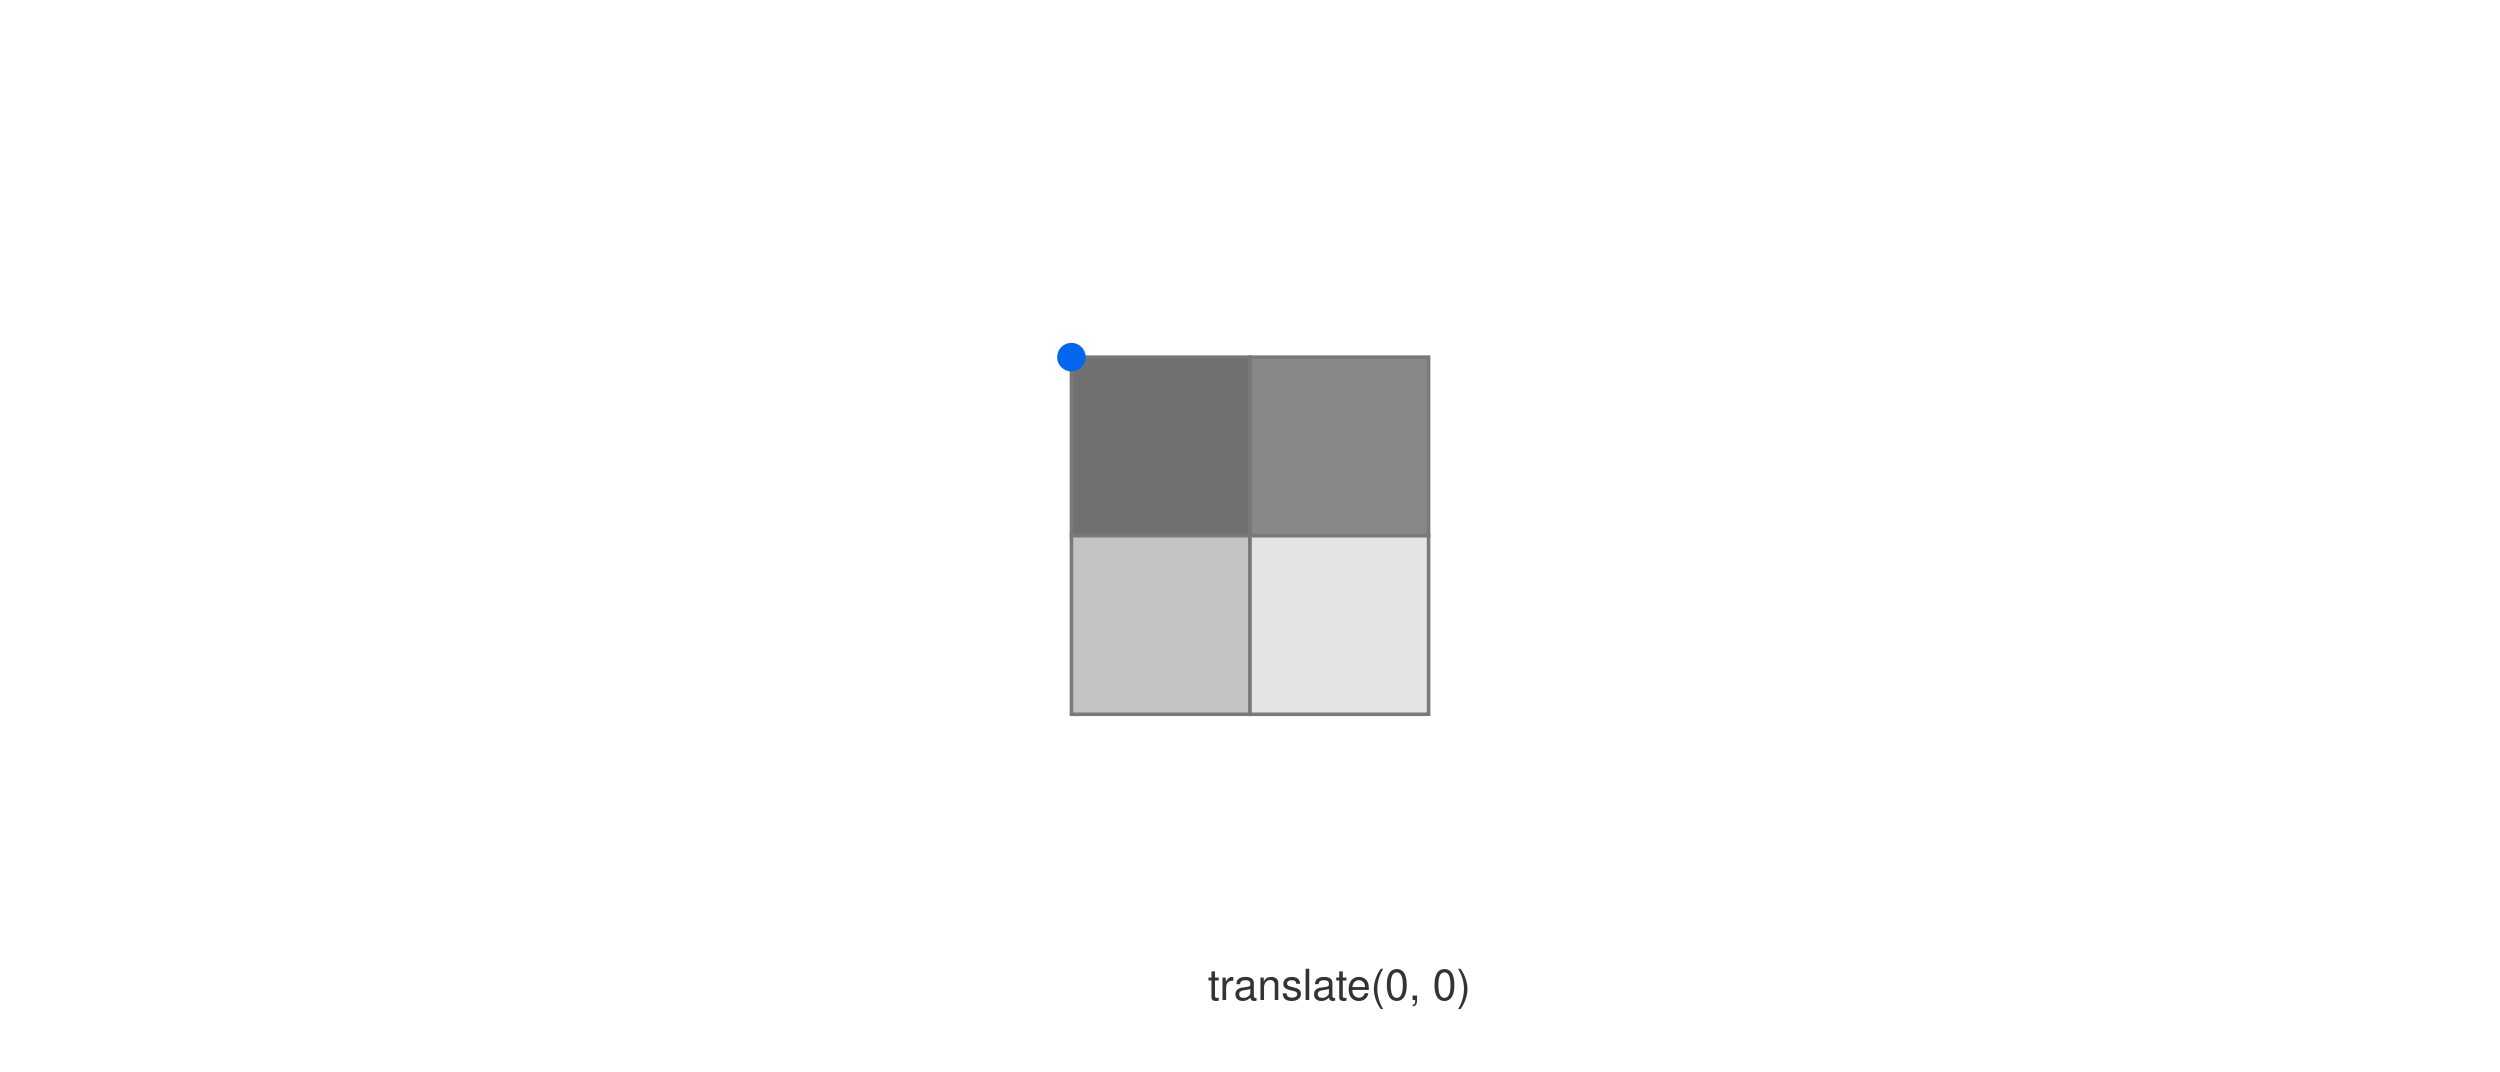
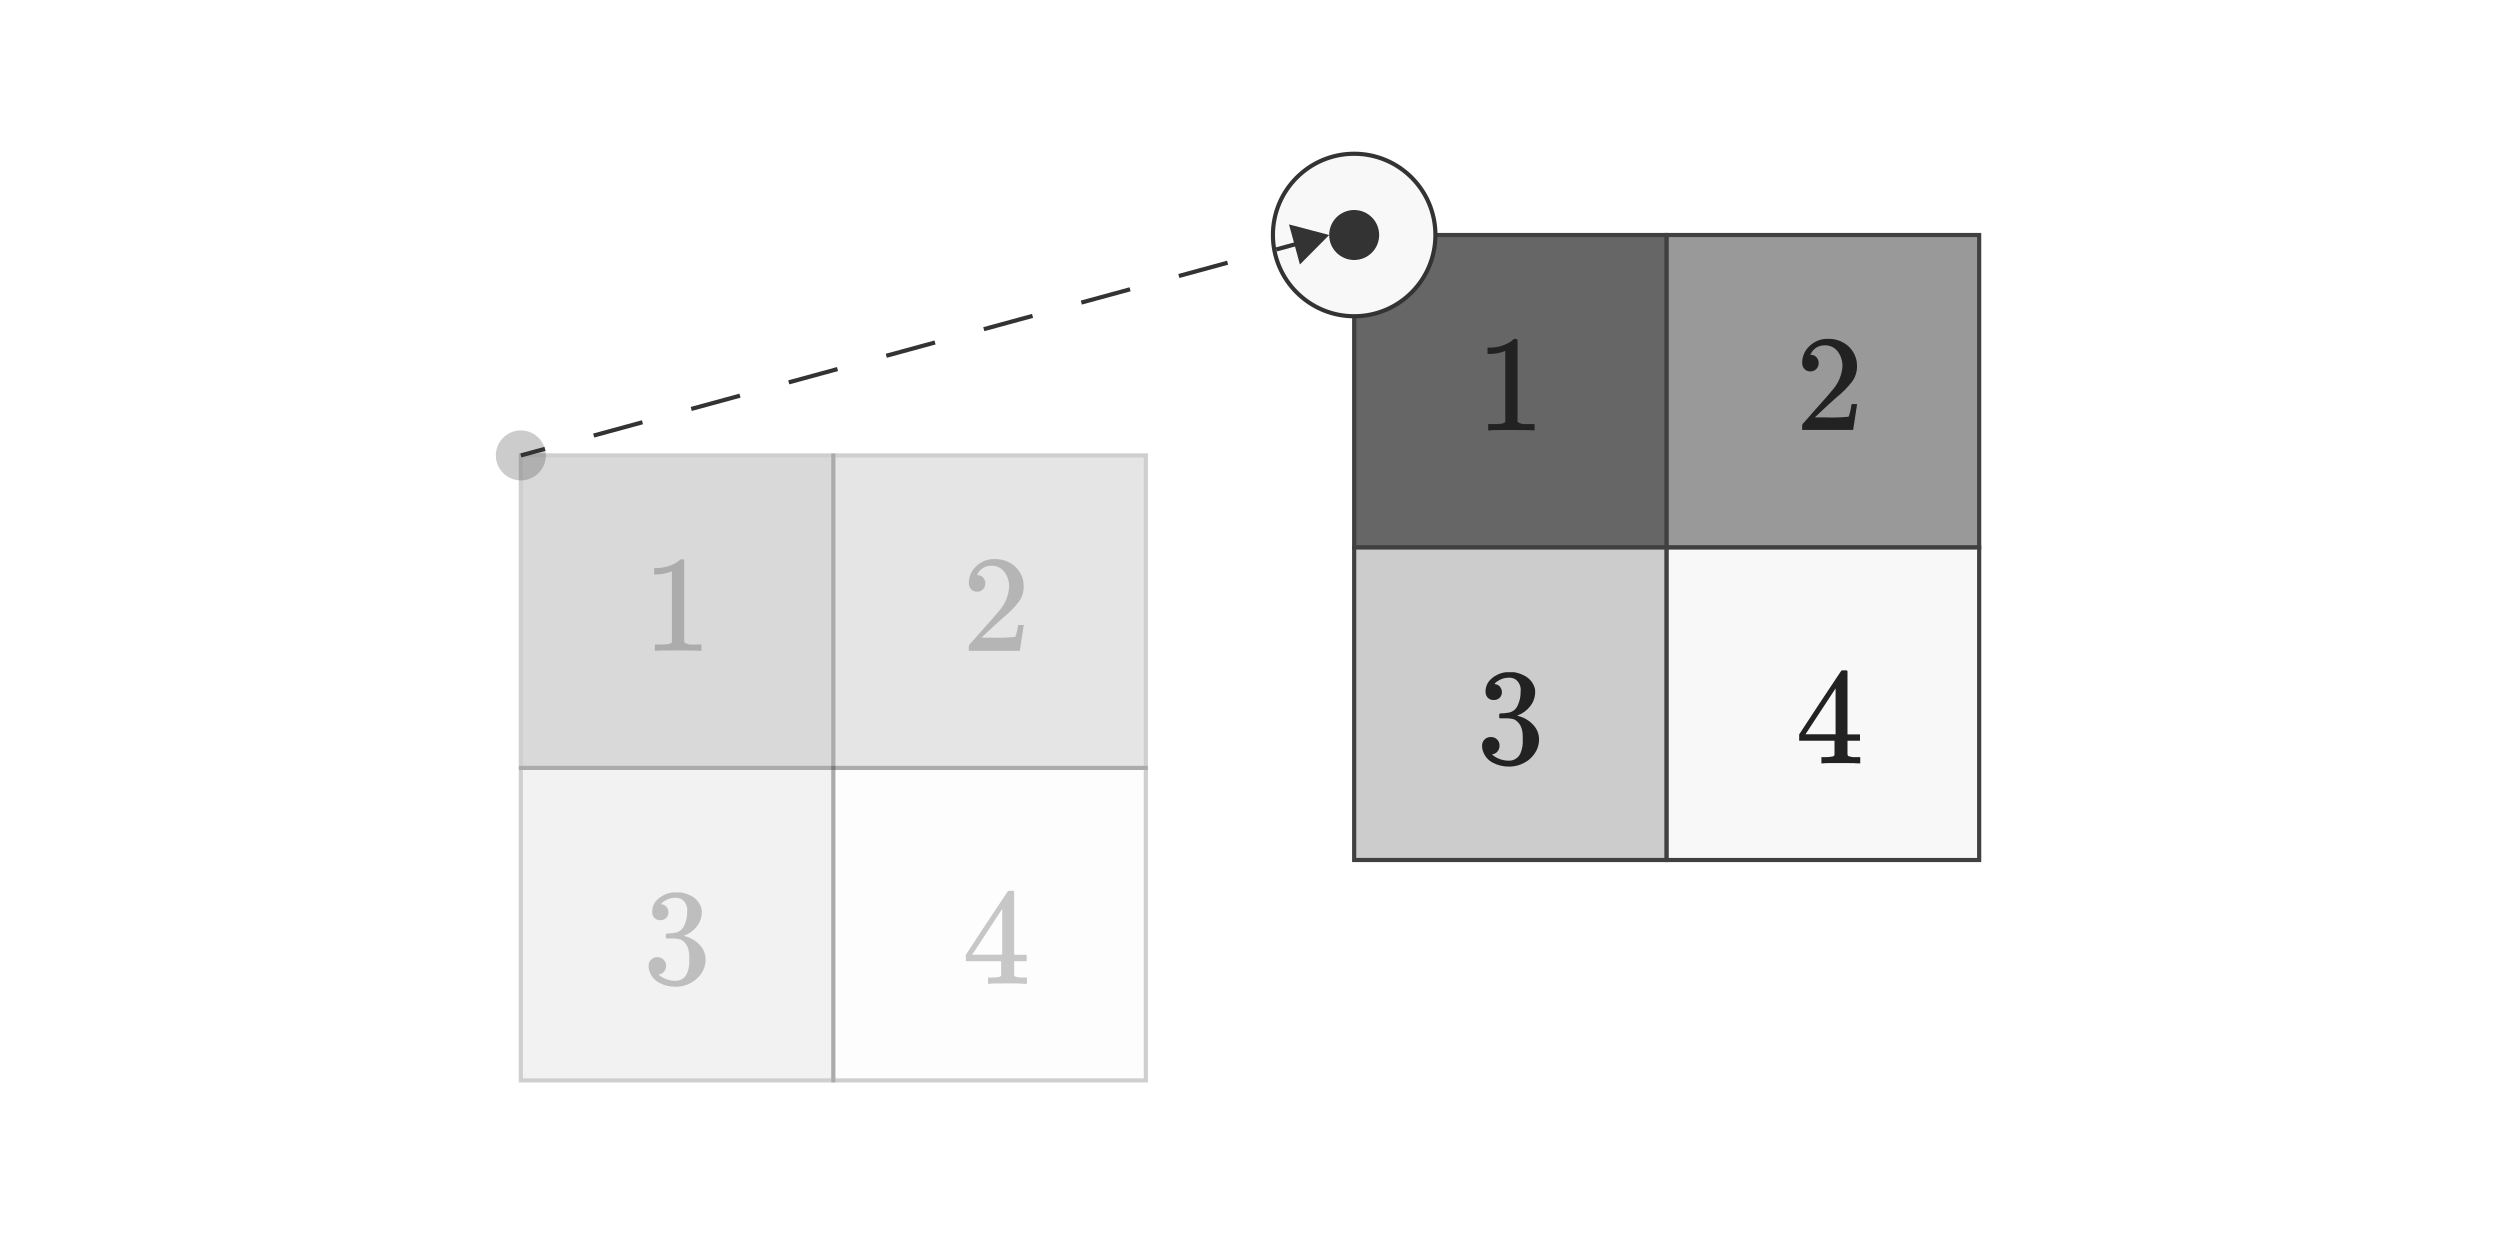
- <svg xmlns="http://www.w3.org/2000/svg" width="700" height="300" class="interactive border" id="interactive-0" viewBox="-300 -100 700 300">
-   <g>
-     <g id="group-1" style="opacity: 0.7;">
-       <rect x="0" y="0" width="50" height="50" class="default" id="rectangle-2" style="fill: rgb(51, 51, 51);" />
-       <rect x="50" y="0" width="50" height="50" class="default" id="rectangle-3" style="fill: rgb(85, 85, 85);" />
-       <rect x="0" y="50" width="50" height="50" class="default" id="rectangle-4" style="fill: rgb(170, 170, 170);" />
-       <rect x="50" y="50" width="50" height="50" class="default" id="rectangle-5" style="fill: rgb(216, 216, 216);" />
-     </g>
-     <text x="75" y="180" id="text-7" alignment-baseline="middle" text-anchor="middle">translate(0, 0)</text>
+ <svg xmlns="http://www.w3.org/2000/svg" id="b6125448-ff6a-4853-bc81-ced134dfceb6" data-name="interactive-0" viewBox="0 0 600 300">
+   <defs>
+     <style>.b5b62b48-8a79-495a-b82b-03ee820b398d,.fb4428fd-8d84-4a76-a6a7-bd1788ebf899{fill:#666;}.a2955d27-d297-4d92-bba3-80f0c6f65592,.b5b62b48-8a79-495a-b82b-03ee820b398d,.e9c192a6-d7bf-43b7-8064-25895f82132d,.eae9c9f9-08d8-47db-ae66-8b8569bd7508,.f0866a1f-3422-44a9-bc6a-2f4509c4ae7e,.f5faf83d-6d8a-4c41-a729-4ce2604eca99,.f6e1afa4-975c-45fb-8f80-340db9e7602a,.fb4428fd-8d84-4a76-a6a7-bd1788ebf899{stroke:#404040;}.a2955d27-d297-4d92-bba3-80f0c6f65592,.ad52e979-cf69-4e24-a3be-d84ad409f9ec,.b5b62b48-8a79-495a-b82b-03ee820b398d,.e1dadb31-8147-4b14-8090-c2d287cc4567,.e9c192a6-d7bf-43b7-8064-25895f82132d,.f6e1afa4-975c-45fb-8f80-340db9e7602a{opacity:0.25;}.a2955d27-d297-4d92-bba3-80f0c6f65592,.eae9c9f9-08d8-47db-ae66-8b8569bd7508{fill:#999;}.f5faf83d-6d8a-4c41-a729-4ce2604eca99,.f6e1afa4-975c-45fb-8f80-340db9e7602a{fill:#ccc;}.ae586c2d-0ba9-4bee-9160-0c43ee2004c6,.e428b755-2f4b-4c4a-851d-c97c20dba5a2,.e9c192a6-d7bf-43b7-8064-25895f82132d,.f0866a1f-3422-44a9-bc6a-2f4509c4ae7e{fill:#f8f8f8;}.ac5a4684-28d5-4402-98d5-b8cc9a546975{fill:#222;}.a744ffce-afa1-4c96-8100-99cc0589c9aa,.e1dadb31-8147-4b14-8090-c2d287cc4567{fill:#333;}.b3beea74-5912-4139-8e7c-b692840793b3,.e428b755-2f4b-4c4a-851d-c97c20dba5a2,.fc337ce5-be14-4721-b247-f0c47bd1fb28{stroke:#333;stroke-miterlimit:10;}.b3beea74-5912-4139-8e7c-b692840793b3,.fc337ce5-be14-4721-b247-f0c47bd1fb28{fill:none;}.fc337ce5-be14-4721-b247-f0c47bd1fb28{stroke-dasharray:12.13 12.13;}</style>
+   </defs>
+   <rect id="ee90e812-2b0b-46fe-9810-dd803876d65e" data-name="rectangle-2" class="b5b62b48-8a79-495a-b82b-03ee820b398d" x="125" y="109.3" width="75" height="75" />
+   <rect id="fc241c82-3c63-4a51-ae5d-ffe15f0e7674" data-name="rectangle-3" class="a2955d27-d297-4d92-bba3-80f0c6f65592" x="200" y="109.3" width="75" height="75" />
+   <rect id="e326d1ee-5f31-4d3e-8852-68ea1d1d5c10" data-name="rectangle-4" class="f6e1afa4-975c-45fb-8f80-340db9e7602a" x="125" y="184.3" width="75" height="75" />
+   <rect id="e874bf0f-74e3-4f1e-ba8f-5858d173dd40" data-name="rectangle-5" class="e9c192a6-d7bf-43b7-8064-25895f82132d" x="200" y="184.3" width="75" height="75" />
+   <g class="ad52e979-cf69-4e24-a3be-d84ad409f9ec">
+     <path class="ac5a4684-28d5-4402-98d5-b8cc9a546975" d="M168,156.19q-.57-.09-5.25-.09c-3.08,0-4.81,0-5.18.09h-.4v-1.51H158a19.8,19.8,0,0,0,2.48-.1,2.19,2.19,0,0,0,.79-.4V137.12a.66.66,0,0,0-.26.1,10.13,10.13,0,0,1-3.4.63H157v-1.52h.63a9.3,9.3,0,0,0,4.62-1.26,5,5,0,0,0,1-.75c0-.07.18-.1.39-.1a.87.87,0,0,1,.57.19v9.87l0,9.9a3.17,3.17,0,0,0,2.14.5h2v1.51Z" />
  </g>
-   <g>
-     <g class="control" id="control-6" transform="translate( 0, 0)">
-       <circle class="control-point" cy="0" cx="0" r="4" />
-       <circle class="control-handle" cy="0" cx="0" r="13" />
-     </g>
+   <g class="ad52e979-cf69-4e24-a3be-d84ad409f9ec">
+     <path class="ac5a4684-28d5-4402-98d5-b8cc9a546975" d="M234.5,142a1.84,1.84,0,0,1-1.45-.6,2.11,2.11,0,0,1-.53-1.45,5.4,5.4,0,0,1,1.8-4.07,6,6,0,0,1,4.31-1.7,7.16,7.16,0,0,1,4.7,1.53,6.42,6.42,0,0,1,2.29,4,8.74,8.74,0,0,1,.07,1.09,6.25,6.25,0,0,1-1.15,3.6,22,22,0,0,1-3.73,3.79c-.8.68-1.89,1.7-3.3,3l-1.95,1.85,2.51,0a39.09,39.09,0,0,0,5.51-.17q.13,0,.33-.69a20.45,20.45,0,0,0,.46-2.24V150h1.32v.1l-.92,6v.09H232.52v-.62a2.27,2.27,0,0,1,.07-.76l2.77-3.14q3.6-4,4.62-5.28a9.52,9.52,0,0,0,2.21-5.51,5.73,5.73,0,0,0-1.14-3.64,3.78,3.78,0,0,0-3.18-1.47,3.61,3.61,0,0,0-3.1,1.71l-.2.37a.65.65,0,0,0-.1.19s.06,0,.17,0a1.68,1.68,0,0,1,1.33.59,2.08,2.08,0,0,1,.51,1.39,2,2,0,0,1-.54,1.4A1.86,1.86,0,0,1,234.5,142Z" />
  </g>
-   <style type="text/css">.window { display: block; margin: 0px auto 1.5em; overflow: hidden; }
- .window { box-shadow: rgba(0, 0, 0, 0.15) 0px 5px 9px 0px, rgba(0, 0, 0, 0.19) 0px 3px 10px 0px; }
- .border { border: 1px solid grey; }
- .interactive { max-width: 100%; }
- svg { font-family: "Helvetica Neue", "Segoe UI", Helvetica, Arial, sans-serif; font-weight: normal; font-feature-settings: "kern", "liga", "clig", "calt"; -webkit-font-smoothing: antialiased; user-select: none; }
- text { fill: rgb(51, 51, 51); stroke: none; }
- .default { stroke: rgb(64, 64, 64); stroke-width: 1px; fill: none; }
- .control-point { fill: rgb(3, 102, 238); stroke: none; }
- .control-handle { fill: transparent; stroke: rgb(3, 102, 238); stroke-width: 2px; opacity: 0; }
- .control-handle.highlight { opacity: 1; }
- .button rect { fill: rgb(85, 85, 85); }
- .button:hover rect { fill: rgb(51, 51, 51); }
- .button text { fill: rgb(255, 255, 255); }
- </style>
+   <g class="ad52e979-cf69-4e24-a3be-d84ad409f9ec">
+     <path class="ac5a4684-28d5-4402-98d5-b8cc9a546975" d="M158.44,220.84a1.78,1.78,0,0,1-1.4-.56,2.07,2.07,0,0,1-.51-1.45,4,4,0,0,1,1.48-3.15,6.28,6.28,0,0,1,3.43-1.5h.5c.77,0,1.25,0,1.45,0a8,8,0,0,1,2.21.69,4.89,4.89,0,0,1,2.74,3.1,3.1,3.1,0,0,1,.1.9,5.53,5.53,0,0,1-1.2,3.48,6.72,6.72,0,0,1-3,2.19c-.11,0-.11.08,0,.1a1.68,1.68,0,0,0,.33.1,7.05,7.05,0,0,1,3.4,2.09,5.09,5.09,0,0,1,1.38,3.49,5.82,5.82,0,0,1-.62,2.6,6.6,6.6,0,0,1-2.6,2.79,7.45,7.45,0,0,1-4,1.11,7.87,7.87,0,0,1-3.86-.93,4.71,4.71,0,0,1-2.27-2.47,3.72,3.72,0,0,1-.33-1.62,2,2,0,0,1,.61-1.5,2.06,2.06,0,0,1,1.47-.58,2,2,0,0,1,1.51.6,2,2,0,0,1,.6,1.48,2.13,2.13,0,0,1-.43,1.32,1.93,1.93,0,0,1-1.16.73l-.23.06a6.21,6.21,0,0,0,4.09,1.49,2.94,2.94,0,0,0,2.74-1.75,7.51,7.51,0,0,0,.56-3.33v-.66q0-3.13-2.11-4.2a7.29,7.29,0,0,0-2-.23l-1.39,0-.1-.07a1.29,1.29,0,0,1-.06-.52c0-.27,0-.43.1-.5a.29.29,0,0,1,.16-.1,11.66,11.66,0,0,0,1.92-.16,2.86,2.86,0,0,0,2.21-1.64,7.31,7.31,0,0,0,.76-3.44,3.16,3.16,0,0,0-1.16-2.88,2.79,2.79,0,0,0-1.55-.46,4.89,4.89,0,0,0-2.9.89,2,2,0,0,0-.56.5l-.1.13.23.07a1.54,1.54,0,0,1,1.1.62,2,2,0,0,1,.45,1.29,1.81,1.81,0,0,1-.55,1.34A1.9,1.9,0,0,1,158.44,220.84Z" />
+   </g>
+   <g class="ad52e979-cf69-4e24-a3be-d84ad409f9ec">
+     <path class="ac5a4684-28d5-4402-98d5-b8cc9a546975" d="M246.12,236.12a42.06,42.06,0,0,0-4.26-.1c-2.64,0-4.11,0-4.42.1h-.3V234.6h1a6.94,6.94,0,0,0,1.75-.16.63.63,0,0,0,.39-.33c0-.05,0-.64,0-1.78v-1.65H231.8v-1.52l5-7.63q5.06-7.65,5.12-7.68s.27-.07.69-.07h.59l.2.2v15.18h3v1.52h-3v1.68c0,.9,0,1.43,0,1.58a.6.6,0,0,0,.18.4,4.22,4.22,0,0,0,1.88.26h1v1.52Zm-5.58-7v-11l-7.22,11,3.59,0Z" />
+   </g>
+   <circle class="e1dadb31-8147-4b14-8090-c2d287cc4567" cx="125" cy="109.3" r="6" />
+   <rect id="b2777db2-1c3c-43bb-b9f1-43f1a4656144" data-name="rectangle-2" class="fb4428fd-8d84-4a76-a6a7-bd1788ebf899" x="325" y="56.4" width="75" height="75" />
+   <rect id="b06c27ab-c862-4454-b84e-6c8c59b92ea9" data-name="rectangle-3" class="eae9c9f9-08d8-47db-ae66-8b8569bd7508" x="400" y="56.4" width="75" height="75" />
+   <rect id="b71c43ce-3651-4b67-99c5-7e35b78d6f52" data-name="rectangle-4" class="f5faf83d-6d8a-4c41-a729-4ce2604eca99" x="325" y="131.4" width="75" height="75" />
+   <rect id="a1e9a87d-4e6d-40ae-959f-c1f7b08d41b4" data-name="rectangle-5" class="f0866a1f-3422-44a9-bc6a-2f4509c4ae7e" x="400" y="131.4" width="75" height="75" />
+   <path class="ac5a4684-28d5-4402-98d5-b8cc9a546975" d="M368,103.3c-.38-.07-2.13-.1-5.25-.1s-4.81,0-5.18.1h-.4v-1.52H358a17.94,17.94,0,0,0,2.48-.1,2,2,0,0,0,.79-.4V84.22a1,1,0,0,0-.27.1,9.56,9.56,0,0,1-3.39.63H357V83.43h.63a9.19,9.19,0,0,0,4.62-1.25,5,5,0,0,0,1-.76c0-.07.17-.1.39-.1a.88.88,0,0,1,.57.2v9.86l0,9.9a3.17,3.17,0,0,0,2.14.5h1.95v1.52Z" />
+   <path class="ac5a4684-28d5-4402-98d5-b8cc9a546975" d="M434.5,89.14a1.86,1.86,0,0,1-1.45-.59,2.13,2.13,0,0,1-.53-1.46,5.4,5.4,0,0,1,1.8-4.07,6.08,6.08,0,0,1,4.31-1.7,7.16,7.16,0,0,1,4.7,1.53,6.44,6.44,0,0,1,2.29,4,8.74,8.74,0,0,1,.07,1.09,6.23,6.23,0,0,1-1.15,3.6,22,22,0,0,1-3.73,3.79c-.8.69-1.89,1.7-3.3,3l-1.95,1.85,2.51,0a40.2,40.2,0,0,0,5.51-.16c.09,0,.2-.26.33-.7a20.45,20.45,0,0,0,.46-2.24v-.1h1.32v.1l-.92,6v.1H432.52v-.63a2.31,2.31,0,0,1,.07-.76s1-1.06,2.77-3.13c2.4-2.67,3.94-4.42,4.62-5.28A9.55,9.55,0,0,0,442.19,88a5.76,5.76,0,0,0-1.14-3.65,3.78,3.78,0,0,0-3.18-1.47,3.6,3.6,0,0,0-3.1,1.72c0,.08-.11.21-.2.36a.65.65,0,0,0-.1.2s.06,0,.17,0a1.66,1.66,0,0,1,1.33.6,2,2,0,0,1,.51,1.38,2,2,0,0,1-.54,1.4A1.86,1.86,0,0,1,434.5,89.14Z" />
+   <path class="ac5a4684-28d5-4402-98d5-b8cc9a546975" d="M358.44,168a1.79,1.79,0,0,1-1.4-.57,2.05,2.05,0,0,1-.51-1.45,4,4,0,0,1,1.48-3.15,6.28,6.28,0,0,1,3.43-1.5h.5c.77,0,1.25,0,1.45,0a7.75,7.75,0,0,1,2.21.7,4.9,4.9,0,0,1,2.74,3.1,3,3,0,0,1,.1.89,5.49,5.49,0,0,1-1.2,3.48,6.72,6.72,0,0,1-3,2.19c-.11.05-.11.08,0,.1a1.17,1.17,0,0,0,.33.1A7.15,7.15,0,0,1,368,174a5.05,5.05,0,0,1,1.38,3.48,5.89,5.89,0,0,1-.62,2.61,6.53,6.53,0,0,1-2.6,2.78,7.45,7.45,0,0,1-4,1.11,8,8,0,0,1-3.86-.92,4.73,4.73,0,0,1-2.27-2.48,3.72,3.72,0,0,1-.33-1.62,2,2,0,0,1,.61-1.5,2.05,2.05,0,0,1,1.47-.57,2,2,0,0,1,2.11,2.07,2.13,2.13,0,0,1-.43,1.32,1.93,1.93,0,0,1-1.16.73l-.23.07a6.2,6.2,0,0,0,4.09,1.48,2.94,2.94,0,0,0,2.74-1.75,7.45,7.45,0,0,0,.56-3.33v-.66q0-3.14-2.11-4.19a6.91,6.91,0,0,0-2-.23l-1.39,0-.1-.06a1.35,1.35,0,0,1-.06-.53c0-.26,0-.43.1-.49a.24.24,0,0,1,.16-.1,11.69,11.69,0,0,0,1.92-.17,2.87,2.87,0,0,0,2.21-1.63,7.38,7.38,0,0,0,.76-3.45,3.13,3.13,0,0,0-1.16-2.87,2.71,2.71,0,0,0-1.55-.46,4.82,4.82,0,0,0-2.9.89,1.18,1.18,0,0,0-.3.21,1.63,1.63,0,0,0-.26.28l-.1.13a1,1,0,0,0,.23.07,1.55,1.55,0,0,1,1.1.63,2,2,0,0,1,.45,1.28,1.8,1.8,0,0,1-.55,1.34A1.91,1.91,0,0,1,358.44,168Z" />
+   <circle class="e428b755-2f4b-4c4a-851d-c97c20dba5a2" cx="325" cy="56.4" r="19.5" />
+   <path class="ac5a4684-28d5-4402-98d5-b8cc9a546975" d="M446.12,183.22q-.47-.09-4.26-.09c-2.64,0-4.11,0-4.42.09h-.3v-1.51h1a7.26,7.26,0,0,0,1.75-.17.58.58,0,0,0,.39-.33s0-.64,0-1.78v-1.65H431.8v-1.52l5-7.62q5.06-7.66,5.12-7.69a1.74,1.74,0,0,1,.69-.07h.59l.2.2v15.18h3v1.52h-3v1.68c0,.9,0,1.43,0,1.59a.59.59,0,0,0,.18.39,4.16,4.16,0,0,0,1.88.27h1v1.51Zm-5.58-7v-11l-7.22,11,3.59,0Z" />
+   <circle class="a744ffce-afa1-4c96-8100-99cc0589c9aa" cx="325" cy="56.4" r="6" />
+   <line class="ae586c2d-0ba9-4bee-9160-0c43ee2004c6" x1="125" y1="109.3" x2="319" y2="56.4" />
+   <line class="b3beea74-5912-4139-8e7c-b692840793b3" x1="125" y1="109.3" x2="130.79" y2="107.72" />
+   <line class="fc337ce5-be14-4721-b247-f0c47bd1fb28" x1="142.49" y1="104.53" x2="300.44" y2="61.46" />
+   <line class="b3beea74-5912-4139-8e7c-b692840793b3" x1="306.29" y1="59.87" x2="312.08" y2="58.29" />
+   <polygon class="a744ffce-afa1-4c96-8100-99cc0589c9aa" points="311.98 63.48 319 56.4 309.36 53.86 311.98 63.48" />
</svg>
